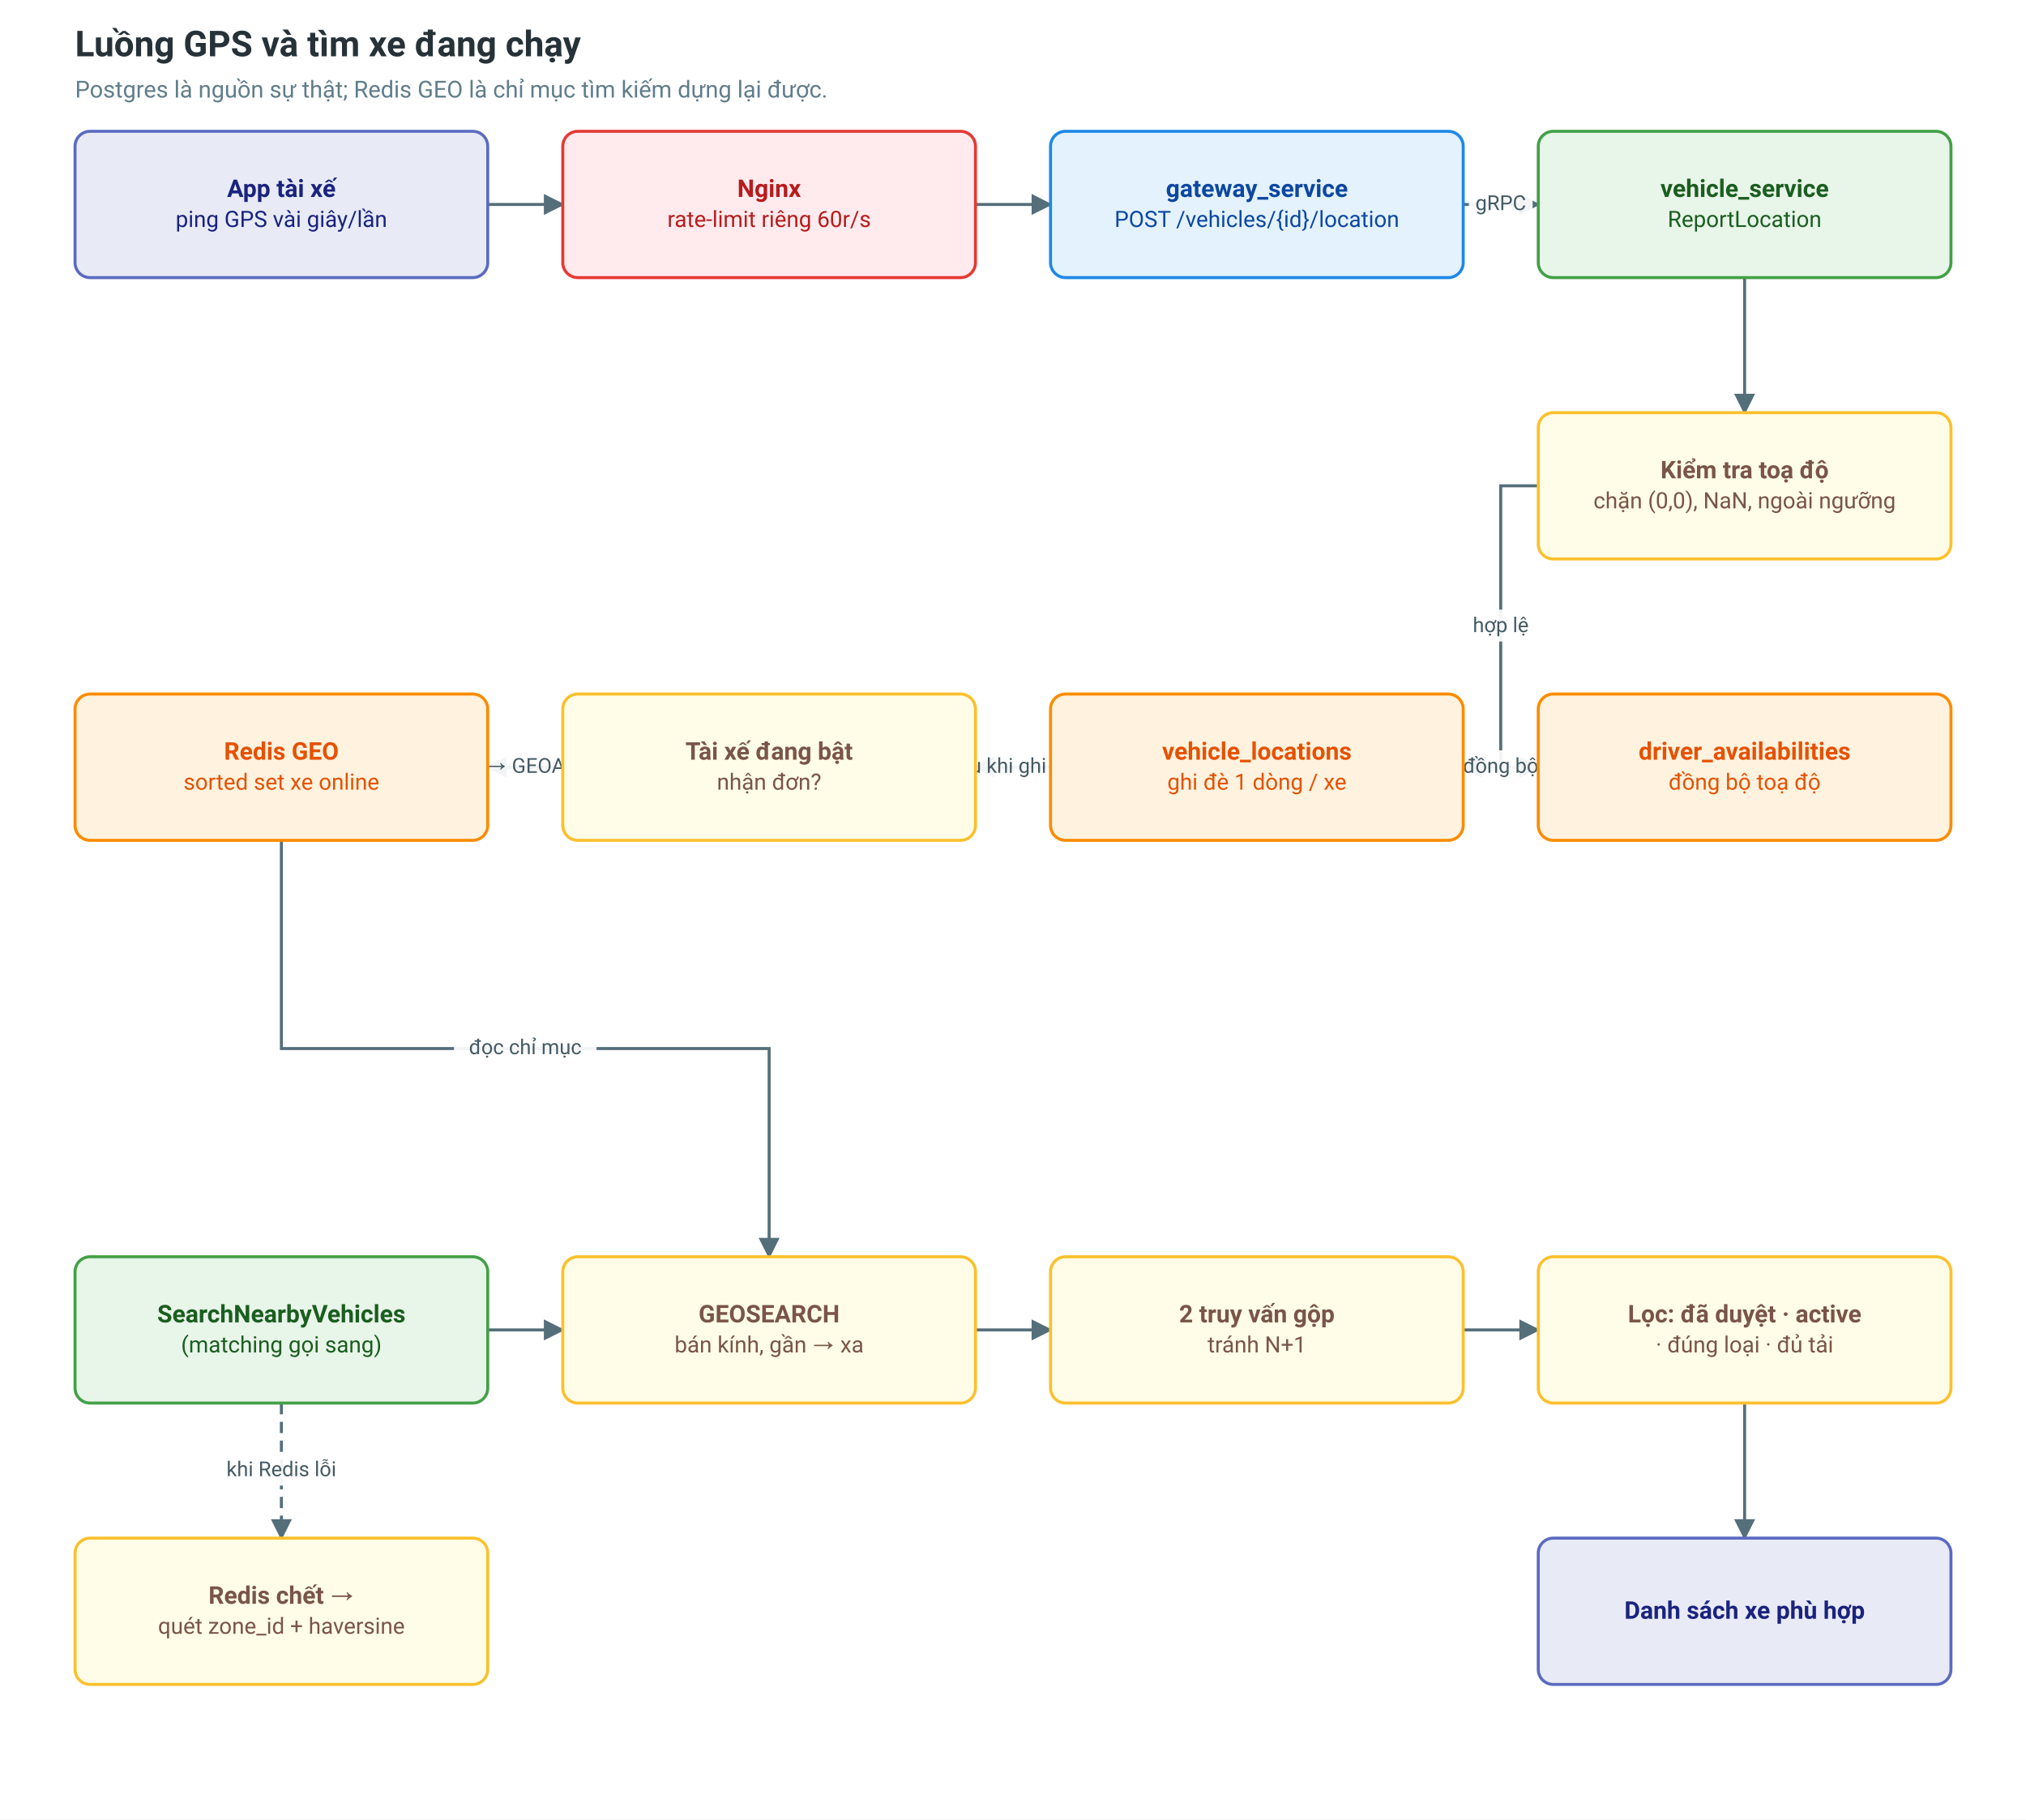
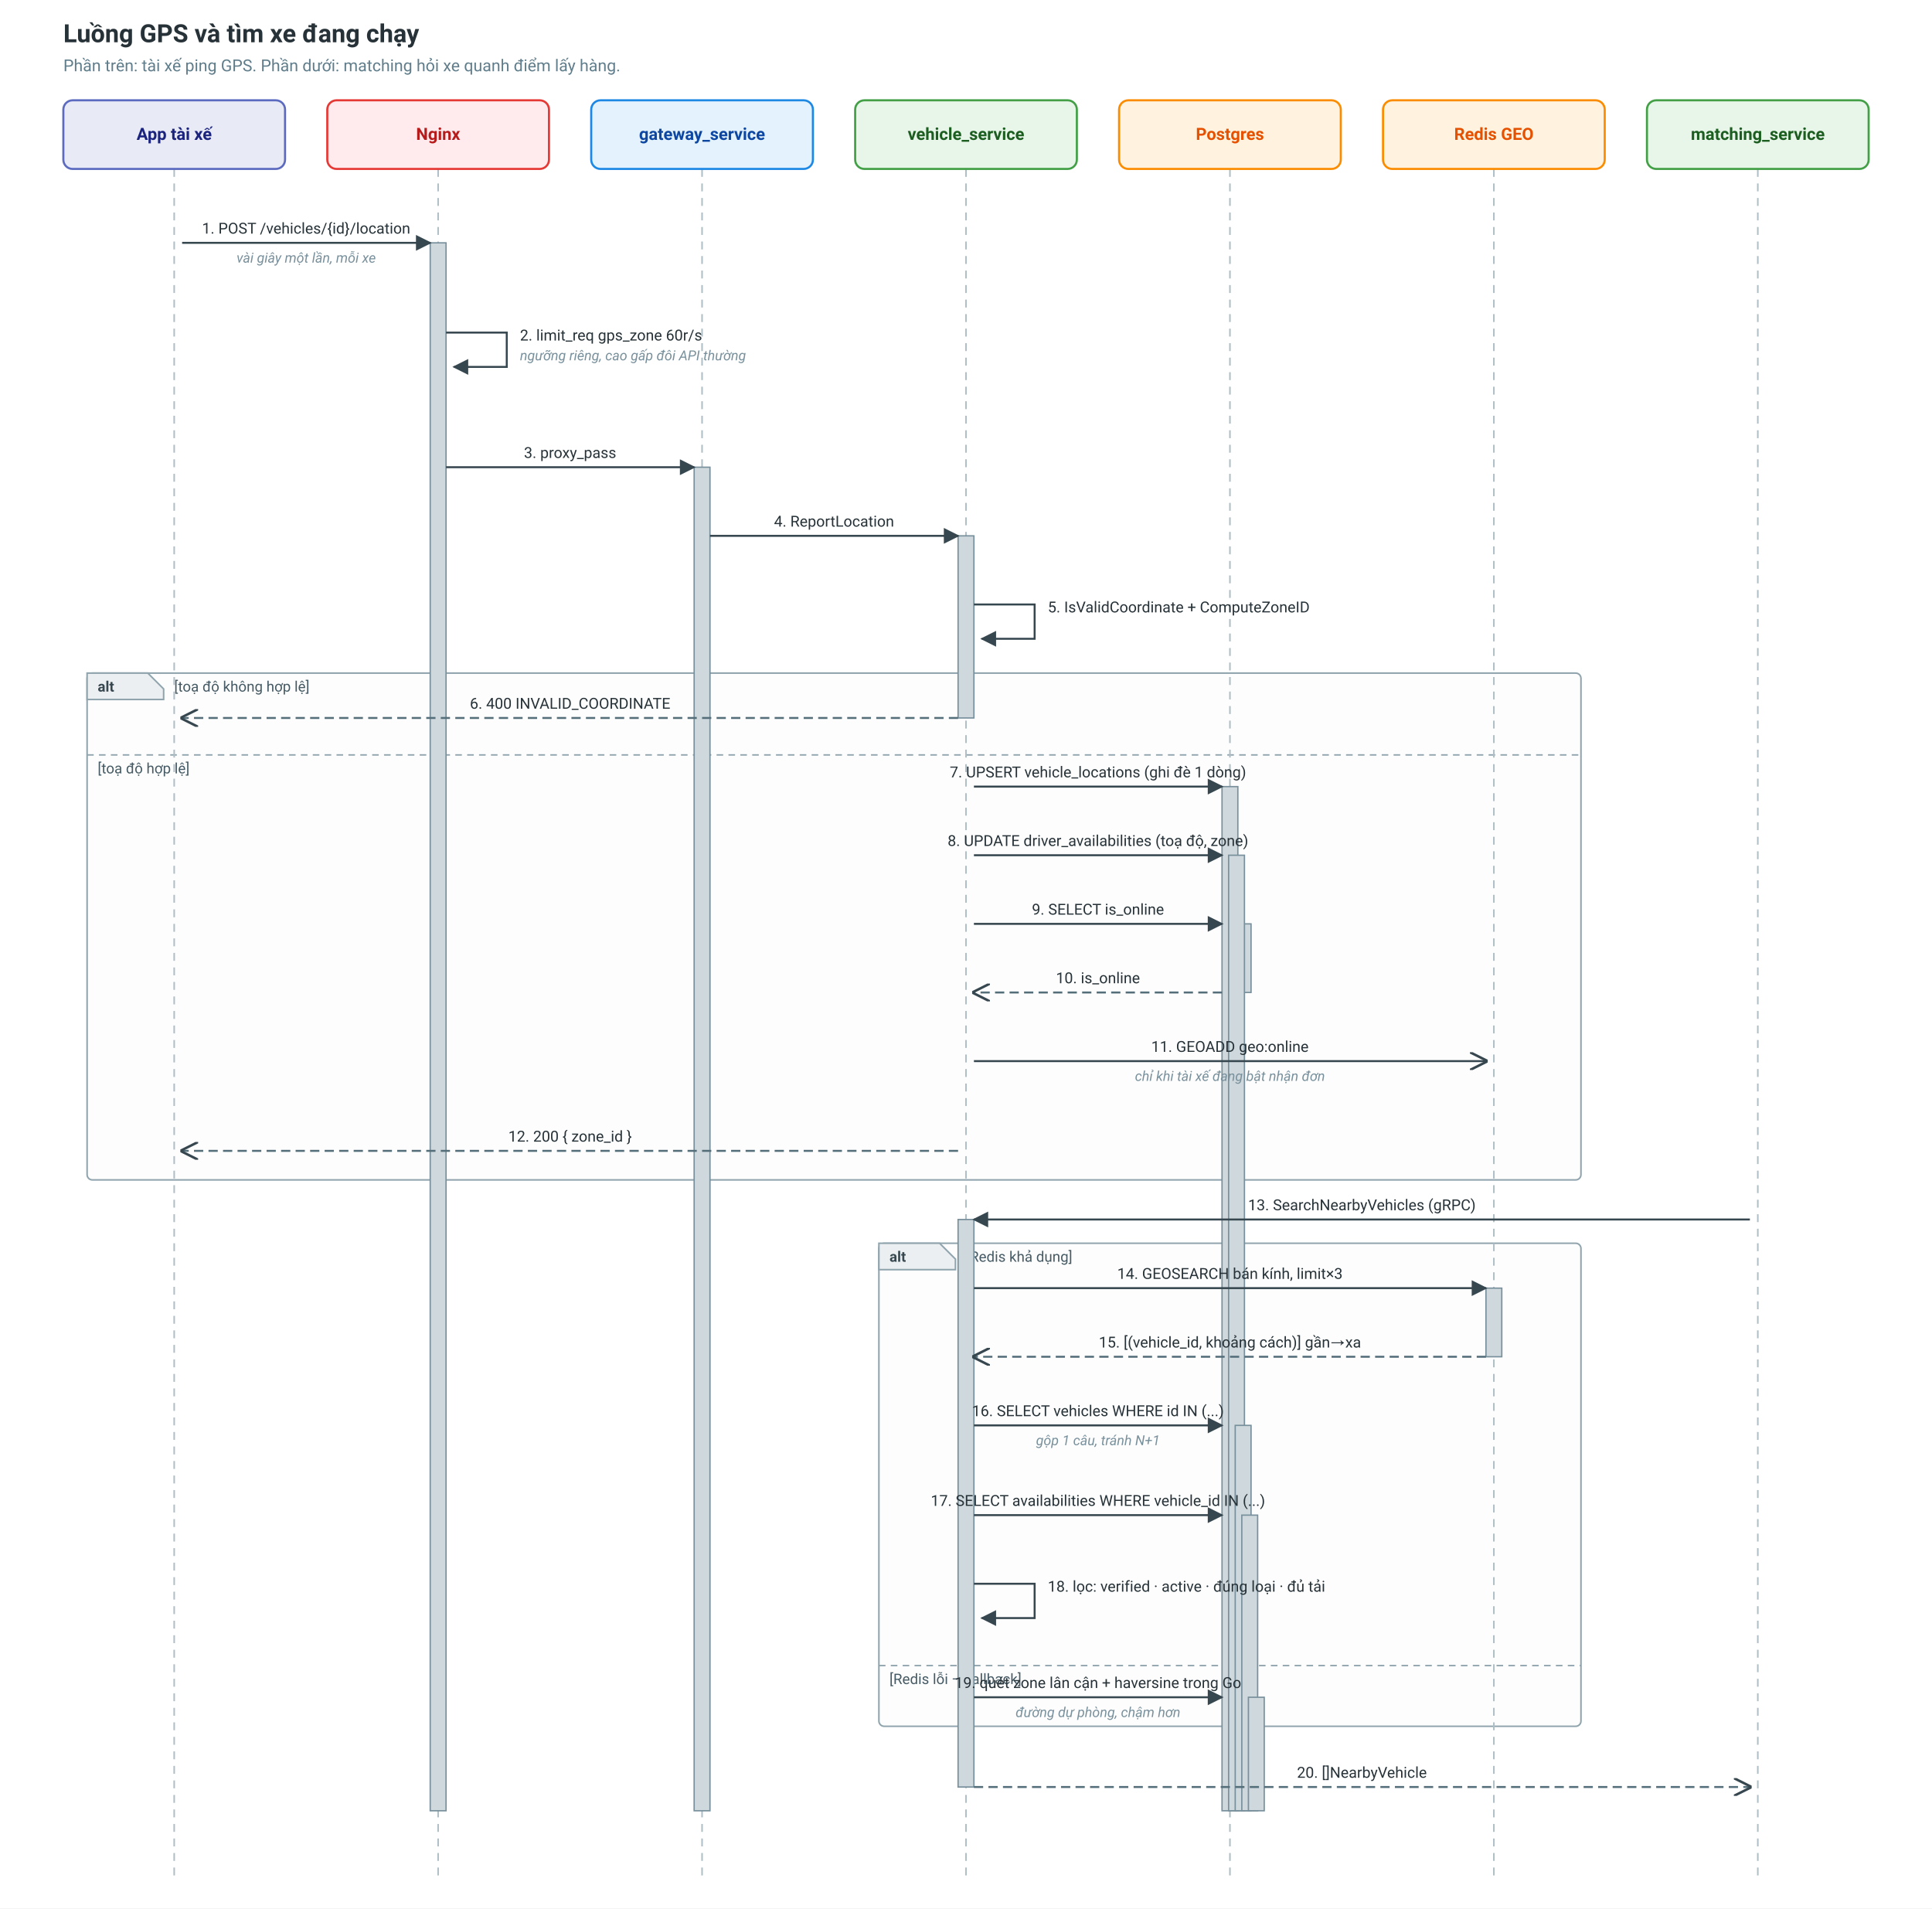
- <svg xmlns="http://www.w3.org/2000/svg" width="1080" height="970" viewBox="0 0 1080 970" font-family="Segoe UI, Roboto, Helvetica, Arial, sans-serif">
-   <rect width="1080" height="970" fill="#FFFFFF" />
+ <svg xmlns="http://www.w3.org/2000/svg" width="1464" height="1446" viewBox="0 0 1464 1446" font-family="Segoe UI, Roboto, Helvetica, Arial, sans-serif">
+   <rect width="1464" height="1446" fill="#FFFFFF" />
  <defs>
-     <marker id="arrow" viewBox="0 0 10 10" refX="9" refY="5" markerWidth="7" markerHeight="7" orient="auto-start-reverse">
-       <path d="M 0 0 L 10 5 L 0 10 z" fill="#546E7A" />
+     <marker id="solid" viewBox="0 0 10 10" refX="9" refY="5" markerWidth="8" markerHeight="8" orient="auto-start-reverse">
+       <path d="M 0 0 L 10 5 L 0 10 z" fill="#37474F" />
+     </marker>
+     <marker id="open" viewBox="0 0 10 10" refX="9" refY="5" markerWidth="9" markerHeight="9" orient="auto-start-reverse">
+       <path d="M 0 0 L 10 5 L 0 10" fill="none" stroke="#37474F" stroke-width="1.4" />
    </marker>
  </defs>
-   <text x="40" y="30" font-size="19" font-weight="600" fill="#263238">Luồng GPS và tìm xe đang chạy</text>
-   <text x="40" y="52" font-size="12.5" fill="#607D8B">Postgres là nguồn sự thật; Redis GEO là chỉ mục tìm kiếm dựng lại được.</text>
-   <polyline points="260,109 300,109" fill="none" stroke="#546E7A" stroke-width="1.6" marker-end="url(#arrow)" />
-   <polyline points="520,109 560,109" fill="none" stroke="#546E7A" stroke-width="1.6" marker-end="url(#arrow)" />
-   <polyline points="780,109 820,109" fill="none" stroke="#546E7A" stroke-width="1.6" marker-end="url(#arrow)" />
-   <rect x="783" y="100" width="34" height="17" rx="3" fill="#FFFFFF" opacity="0.92" />
-   <text x="800" y="112" font-size="11" fill="#455A64" text-anchor="middle">gRPC</text>
-   <polyline points="930,148 930,220" fill="none" stroke="#546E7A" stroke-width="1.6" marker-end="url(#arrow)" />
-   <polyline points="820,259 800,259 800,409 780,409" fill="none" stroke="#546E7A" stroke-width="1.6" marker-end="url(#arrow)" />
-   <rect x="777" y="325" width="46" height="17" rx="3" fill="#FFFFFF" opacity="0.92" />
-   <text x="800" y="337" font-size="11" fill="#455A64" text-anchor="middle">hợp lệ</text>
-   <polyline points="780,409 820,409" fill="none" stroke="#546E7A" stroke-width="1.6" marker-end="url(#arrow)" />
-   <rect x="774" y="400" width="52" height="17" rx="3" fill="#FFFFFF" opacity="0.92" />
-   <text x="800" y="412" font-size="11" fill="#455A64" text-anchor="middle">đồng bộ</text>
-   <polyline points="560,409 520,409" fill="none" stroke="#546E7A" stroke-width="1.6" marker-end="url(#arrow)" />
-   <rect x="493" y="400" width="94" height="17" rx="3" fill="#FFFFFF" opacity="0.92" />
-   <text x="540" y="412" font-size="11" fill="#455A64" text-anchor="middle">sau khi ghi DB</text>
-   <polyline points="300,409 260,409" fill="none" stroke="#546E7A" stroke-width="1.6" marker-end="url(#arrow)" />
-   <rect x="242" y="400" width="76" height="17" rx="3" fill="#FFFFFF" opacity="0.92" />
-   <text x="280" y="412" font-size="11" fill="#455A64" text-anchor="middle">có → GEOADD</text>
-   <polyline points="260,709 300,709" fill="none" stroke="#546E7A" stroke-width="1.6" marker-end="url(#arrow)" />
-   <polyline points="150,448 150,559 410,559 410,670" fill="none" stroke="#546E7A" stroke-width="1.6" marker-end="url(#arrow)" />
-   <rect x="242" y="550" width="76" height="17" rx="3" fill="#FFFFFF" opacity="0.92" />
-   <text x="280" y="562" font-size="11" fill="#455A64" text-anchor="middle">đọc chỉ mục</text>
-   <polyline points="520,709 560,709" fill="none" stroke="#546E7A" stroke-width="1.6" marker-end="url(#arrow)" />
-   <polyline points="780,709 820,709" fill="none" stroke="#546E7A" stroke-width="1.6" marker-end="url(#arrow)" />
-   <polyline points="930,748 930,820" fill="none" stroke="#546E7A" stroke-width="1.6" marker-end="url(#arrow)" />
-   <polyline points="150,748 150,820" fill="none" stroke="#546E7A" stroke-width="1.6" stroke-dasharray="6 4" marker-end="url(#arrow)" />
-   <rect x="106" y="775" width="88" height="17" rx="3" fill="#FFFFFF" opacity="0.92" />
-   <text x="150" y="787" font-size="11" fill="#455A64" text-anchor="middle">khi Redis lỗi</text>
-   <rect x="40" y="70" width="220" height="78" rx="8" fill="#E8EAF6" stroke="#5C6BC0" stroke-width="1.6" />
-   <text x="150" y="105" font-size="13.0" font-weight="600" fill="#1A237E" text-anchor="middle">App tài xế</text>
-   <text x="150" y="121" font-size="12.0" font-weight="400" fill="#1A237E" text-anchor="middle">ping GPS vài giây/lần</text>
-   <rect x="300" y="70" width="220" height="78" rx="8" fill="#FFEBEE" stroke="#E53935" stroke-width="1.6" />
-   <text x="410" y="105" font-size="13.0" font-weight="600" fill="#B71C1C" text-anchor="middle">Nginx</text>
-   <text x="410" y="121" font-size="12.0" font-weight="400" fill="#B71C1C" text-anchor="middle">rate-limit riêng 60r/s</text>
-   <rect x="560" y="70" width="220" height="78" rx="8" fill="#E3F2FD" stroke="#1E88E5" stroke-width="1.6" />
-   <text x="670" y="105" font-size="13.0" font-weight="600" fill="#0D47A1" text-anchor="middle">gateway_service</text>
-   <text x="670" y="121" font-size="12.0" font-weight="400" fill="#0D47A1" text-anchor="middle">POST /vehicles/{id}/location</text>
-   <rect x="820" y="70" width="220" height="78" rx="8" fill="#E8F5E9" stroke="#43A047" stroke-width="1.6" />
-   <text x="930" y="105" font-size="13.0" font-weight="600" fill="#1B5E20" text-anchor="middle">vehicle_service</text>
-   <text x="930" y="121" font-size="12.0" font-weight="400" fill="#1B5E20" text-anchor="middle">ReportLocation</text>
-   <rect x="820" y="220" width="220" height="78" rx="8" fill="#FFFDE7" stroke="#FBC02D" stroke-width="1.6" />
-   <text x="930" y="255" font-size="13.0" font-weight="600" fill="#795548" text-anchor="middle">Kiểm tra toạ độ</text>
-   <text x="930" y="271" font-size="12.0" font-weight="400" fill="#795548" text-anchor="middle">chặn (0,0), NaN, ngoài ngưỡng</text>
-   <rect x="560" y="370" width="220" height="78" rx="8" fill="#FFF3E0" stroke="#FB8C00" stroke-width="1.6" />
-   <text x="670" y="405" font-size="13.0" font-weight="600" fill="#E65100" text-anchor="middle">vehicle_locations</text>
-   <text x="670" y="421" font-size="12.0" font-weight="400" fill="#E65100" text-anchor="middle">ghi đè 1 dòng / xe</text>
-   <rect x="820" y="370" width="220" height="78" rx="8" fill="#FFF3E0" stroke="#FB8C00" stroke-width="1.6" />
-   <text x="930" y="405" font-size="13.0" font-weight="600" fill="#E65100" text-anchor="middle">driver_availabilities</text>
-   <text x="930" y="421" font-size="12.0" font-weight="400" fill="#E65100" text-anchor="middle">đồng bộ toạ độ</text>
-   <rect x="300" y="370" width="220" height="78" rx="8" fill="#FFFDE7" stroke="#FBC02D" stroke-width="1.6" />
-   <text x="410" y="405" font-size="13.0" font-weight="600" fill="#795548" text-anchor="middle">Tài xế đang bật</text>
-   <text x="410" y="421" font-size="12.0" font-weight="400" fill="#795548" text-anchor="middle">nhận đơn?</text>
-   <rect x="40" y="370" width="220" height="78" rx="8" fill="#FFF3E0" stroke="#FB8C00" stroke-width="1.6" />
-   <text x="150" y="405" font-size="13.0" font-weight="600" fill="#E65100" text-anchor="middle">Redis GEO</text>
-   <text x="150" y="421" font-size="12.0" font-weight="400" fill="#E65100" text-anchor="middle">sorted set xe online</text>
-   <rect x="40" y="670" width="220" height="78" rx="8" fill="#E8F5E9" stroke="#43A047" stroke-width="1.6" />
-   <text x="150" y="705" font-size="13.0" font-weight="600" fill="#1B5E20" text-anchor="middle">SearchNearbyVehicles</text>
-   <text x="150" y="721" font-size="12.0" font-weight="400" fill="#1B5E20" text-anchor="middle">(matching gọi sang)</text>
-   <rect x="300" y="670" width="220" height="78" rx="8" fill="#FFFDE7" stroke="#FBC02D" stroke-width="1.6" />
-   <text x="410" y="705" font-size="13.0" font-weight="600" fill="#795548" text-anchor="middle">GEOSEARCH</text>
-   <text x="410" y="721" font-size="12.0" font-weight="400" fill="#795548" text-anchor="middle">bán kính, gần → xa</text>
-   <rect x="560" y="670" width="220" height="78" rx="8" fill="#FFFDE7" stroke="#FBC02D" stroke-width="1.6" />
-   <text x="670" y="705" font-size="13.0" font-weight="600" fill="#795548" text-anchor="middle">2 truy vấn gộp</text>
-   <text x="670" y="721" font-size="12.0" font-weight="400" fill="#795548" text-anchor="middle">tránh N+1</text>
-   <rect x="820" y="670" width="220" height="78" rx="8" fill="#FFFDE7" stroke="#FBC02D" stroke-width="1.6" />
-   <text x="930" y="705" font-size="13.0" font-weight="600" fill="#795548" text-anchor="middle">Lọc: đã duyệt · active</text>
-   <text x="930" y="721" font-size="12.0" font-weight="400" fill="#795548" text-anchor="middle">· đúng loại · đủ tải</text>
-   <rect x="820" y="820" width="220" height="78" rx="8" fill="#E8EAF6" stroke="#5C6BC0" stroke-width="1.6" />
-   <text x="930" y="863" font-size="13.0" font-weight="600" fill="#1A237E" text-anchor="middle">Danh sách xe phù hợp</text>
-   <rect x="40" y="820" width="220" height="78" rx="8" fill="#FFFDE7" stroke="#FBC02D" stroke-width="1.6" />
-   <text x="150" y="855" font-size="13.0" font-weight="600" fill="#795548" text-anchor="middle">Redis chết →</text>
-   <text x="150" y="871" font-size="12.0" font-weight="400" fill="#795548" text-anchor="middle">quét zone_id + haversine</text>
+   <text x="48" y="32" font-size="19" font-weight="600" fill="#263238">Luồng GPS và tìm xe đang chạy</text>
+   <text x="48" y="54" font-size="12.5" fill="#607D8B">Phần trên: tài xế ping GPS. Phần dưới: matching hỏi xe quanh điểm lấy hàng.</text>
+   <rect x="66" y="510" width="1132" height="384" rx="4" fill="#FAFAFA" fill-opacity="0.55" stroke="#90A4AE" stroke-width="1.2" />
+   <path d="M 66 510 h 46 l 12 12 v 8 h -58 z" fill="#ECEFF1" stroke="#90A4AE" stroke-width="1.2" />
+   <text x="74" y="524" font-size="11" font-weight="700" fill="#37474F">alt</text>
+   <text x="132" y="524" font-size="11" fill="#455A64">[toạ độ không hợp lệ]</text>
+   <line x1="66" y1="572" x2="1198" y2="572" stroke="#90A4AE" stroke-width="1.1" stroke-dasharray="5 4" />
+   <text x="74" y="586" font-size="11" fill="#455A64">[toạ độ hợp lệ]</text>
+   <rect x="666" y="942" width="532" height="366" rx="4" fill="#FAFAFA" fill-opacity="0.55" stroke="#90A4AE" stroke-width="1.2" />
+   <path d="M 666 942 h 46 l 12 12 v 8 h -58 z" fill="#ECEFF1" stroke="#90A4AE" stroke-width="1.2" />
+   <text x="674" y="956" font-size="11" font-weight="700" fill="#37474F">alt</text>
+   <text x="732" y="956" font-size="11" fill="#455A64">[Redis khả dụng]</text>
+   <line x1="666" y1="1262" x2="1198" y2="1262" stroke="#90A4AE" stroke-width="1.1" stroke-dasharray="5 4" />
+   <text x="674" y="1276" font-size="11" fill="#455A64">[Redis lỗi — fallback]</text>
+   <line x1="132" y1="128" x2="132" y2="1422" stroke="#B0BEC5" stroke-width="1.2" stroke-dasharray="6 5" />
+   <line x1="332" y1="128" x2="332" y2="1422" stroke="#B0BEC5" stroke-width="1.2" stroke-dasharray="6 5" />
+   <line x1="532" y1="128" x2="532" y2="1422" stroke="#B0BEC5" stroke-width="1.2" stroke-dasharray="6 5" />
+   <line x1="732" y1="128" x2="732" y2="1422" stroke="#B0BEC5" stroke-width="1.2" stroke-dasharray="6 5" />
+   <line x1="932" y1="128" x2="932" y2="1422" stroke="#B0BEC5" stroke-width="1.2" stroke-dasharray="6 5" />
+   <line x1="1132" y1="128" x2="1132" y2="1422" stroke="#B0BEC5" stroke-width="1.2" stroke-dasharray="6 5" />
+   <line x1="1332" y1="128" x2="1332" y2="1422" stroke="#B0BEC5" stroke-width="1.2" stroke-dasharray="6 5" />
+   <rect x="726" y="406" width="12" height="138" fill="#CFD8DC" stroke="#78909C" stroke-width="1" />
+   <rect x="936" y="700" width="12" height="52" fill="#CFD8DC" stroke="#78909C" stroke-width="1" />
+   <rect x="1126" y="976" width="12" height="52" fill="#CFD8DC" stroke="#78909C" stroke-width="1" />
+   <rect x="726" y="924" width="12" height="430" fill="#CFD8DC" stroke="#78909C" stroke-width="1" />
+   <rect x="926" y="596" width="12" height="776" fill="#CFD8DC" stroke="#78909C" stroke-width="1" />
+   <rect x="931" y="648" width="12" height="724" fill="#CFD8DC" stroke="#78909C" stroke-width="1" />
+   <rect x="936" y="1080" width="12" height="292" fill="#CFD8DC" stroke="#78909C" stroke-width="1" />
+   <rect x="941" y="1148" width="12" height="224" fill="#CFD8DC" stroke="#78909C" stroke-width="1" />
+   <rect x="946" y="1286" width="12" height="86" fill="#CFD8DC" stroke="#78909C" stroke-width="1" />
+   <rect x="326" y="184" width="12" height="1188" fill="#CFD8DC" stroke="#78909C" stroke-width="1" />
+   <rect x="526" y="354" width="12" height="1018" fill="#CFD8DC" stroke="#78909C" stroke-width="1" />
+   <line x1="138" y1="184" x2="326" y2="184" stroke="#37474F" stroke-width="1.5" marker-end="url(#solid)" />
+   <text x="232" y="177" font-size="11.5" fill="#263238" text-anchor="middle">1. POST /vehicles/{id}/location</text>
+   <text x="232" y="199" font-size="10.5" font-style="italic" fill="#78909C" text-anchor="middle">vài giây một lần, mỗi xe</text>
+   <polyline points="338,252 384,252 384,278 344,278" fill="none" stroke="#37474F" stroke-width="1.5" marker-end="url(#solid)" />
+   <text x="394" y="258" font-size="11.5" fill="#263238">2. limit_req gps_zone 60r/s</text>
+   <text x="394" y="273" font-size="10.5" font-style="italic" fill="#78909C">ngưỡng riêng, cao gấp đôi API thường</text>
+   <line x1="338" y1="354" x2="526" y2="354" stroke="#37474F" stroke-width="1.5" marker-end="url(#solid)" />
+   <text x="432" y="347" font-size="11.5" fill="#263238" text-anchor="middle">3. proxy_pass</text>
+   <line x1="538" y1="406" x2="726" y2="406" stroke="#37474F" stroke-width="1.5" marker-end="url(#solid)" />
+   <text x="632" y="399" font-size="11.5" fill="#263238" text-anchor="middle">4. ReportLocation</text>
+   <polyline points="738,458 784,458 784,484 744,484" fill="none" stroke="#37474F" stroke-width="1.5" marker-end="url(#solid)" />
+   <text x="794" y="464" font-size="11.5" fill="#263238">5. IsValidCoordinate + ComputeZoneID</text>
+   <line x1="726" y1="544" x2="138" y2="544" stroke="#546E7A" stroke-width="1.5" stroke-dasharray="7 4" marker-end="url(#open)" />
+   <text x="432" y="537" font-size="11.5" fill="#263238" text-anchor="middle">6. 400 INVALID_COORDINATE</text>
+   <line x1="738" y1="596" x2="926" y2="596" stroke="#37474F" stroke-width="1.5" marker-end="url(#solid)" />
+   <text x="832" y="589" font-size="11.5" fill="#263238" text-anchor="middle">7. UPSERT vehicle_locations (ghi đè 1 dòng)</text>
+   <line x1="738" y1="648" x2="926" y2="648" stroke="#37474F" stroke-width="1.5" marker-end="url(#solid)" />
+   <text x="832" y="641" font-size="11.5" fill="#263238" text-anchor="middle">8. UPDATE driver_availabilities (toạ độ, zone)</text>
+   <line x1="738" y1="700" x2="926" y2="700" stroke="#37474F" stroke-width="1.5" marker-end="url(#solid)" />
+   <text x="832" y="693" font-size="11.5" fill="#263238" text-anchor="middle">9. SELECT is_online</text>
+   <line x1="926" y1="752" x2="738" y2="752" stroke="#546E7A" stroke-width="1.5" stroke-dasharray="7 4" marker-end="url(#open)" />
+   <text x="832" y="745" font-size="11.5" fill="#263238" text-anchor="middle">10. is_online</text>
+   <line x1="738" y1="804" x2="1126" y2="804" stroke="#37474F" stroke-width="1.5" marker-end="url(#open)" />
+   <text x="932" y="797" font-size="11.5" fill="#263238" text-anchor="middle">11. GEOADD geo:online</text>
+   <text x="932" y="819" font-size="10.5" font-style="italic" fill="#78909C" text-anchor="middle">chỉ khi tài xế đang bật nhận đơn</text>
+   <line x1="726" y1="872" x2="138" y2="872" stroke="#546E7A" stroke-width="1.5" stroke-dasharray="7 4" marker-end="url(#open)" />
+   <text x="432" y="865" font-size="11.5" fill="#263238" text-anchor="middle">12. 200 { zone_id }</text>
+   <line x1="1326" y1="924" x2="738" y2="924" stroke="#37474F" stroke-width="1.5" marker-end="url(#solid)" />
+   <text x="1032" y="917" font-size="11.5" fill="#263238" text-anchor="middle">13. SearchNearbyVehicles (gRPC)</text>
+   <line x1="738" y1="976" x2="1126" y2="976" stroke="#37474F" stroke-width="1.5" marker-end="url(#solid)" />
+   <text x="932" y="969" font-size="11.5" fill="#263238" text-anchor="middle">14. GEOSEARCH bán kính, limit×3</text>
+   <line x1="1126" y1="1028" x2="738" y2="1028" stroke="#546E7A" stroke-width="1.5" stroke-dasharray="7 4" marker-end="url(#open)" />
+   <text x="932" y="1021" font-size="11.5" fill="#263238" text-anchor="middle">15. [(vehicle_id, khoảng cách)] gần→xa</text>
+   <line x1="738" y1="1080" x2="926" y2="1080" stroke="#37474F" stroke-width="1.5" marker-end="url(#solid)" />
+   <text x="832" y="1073" font-size="11.5" fill="#263238" text-anchor="middle">16. SELECT vehicles WHERE id IN (...)</text>
+   <text x="832" y="1095" font-size="10.5" font-style="italic" fill="#78909C" text-anchor="middle">gộp 1 câu, tránh N+1</text>
+   <line x1="738" y1="1148" x2="926" y2="1148" stroke="#37474F" stroke-width="1.5" marker-end="url(#solid)" />
+   <text x="832" y="1141" font-size="11.5" fill="#263238" text-anchor="middle">17. SELECT availabilities WHERE vehicle_id IN (...)</text>
+   <polyline points="738,1200 784,1200 784,1226 744,1226" fill="none" stroke="#37474F" stroke-width="1.5" marker-end="url(#solid)" />
+   <text x="794" y="1206" font-size="11.5" fill="#263238">18. lọc: verified · active · đúng loại · đủ tải</text>
+   <line x1="738" y1="1286" x2="926" y2="1286" stroke="#37474F" stroke-width="1.5" marker-end="url(#solid)" />
+   <text x="832" y="1279" font-size="11.5" fill="#263238" text-anchor="middle">19. quét zone lân cận + haversine trong Go</text>
+   <text x="832" y="1301" font-size="10.5" font-style="italic" fill="#78909C" text-anchor="middle">đường dự phòng, chậm hơn</text>
+   <line x1="738" y1="1354" x2="1326" y2="1354" stroke="#546E7A" stroke-width="1.5" stroke-dasharray="7 4" marker-end="url(#open)" />
+   <text x="1032" y="1347" font-size="11.5" fill="#263238" text-anchor="middle">20. []NearbyVehicle</text>
+   <rect x="48" y="76" width="168" height="52" rx="7" fill="#E8EAF6" stroke="#5C6BC0" stroke-width="1.6" />
+   <text x="132" y="106" font-size="12.8" font-weight="600" fill="#1A237E" text-anchor="middle">App tài xế</text>
+   <rect x="248" y="76" width="168" height="52" rx="7" fill="#FFEBEE" stroke="#E53935" stroke-width="1.6" />
+   <text x="332" y="106" font-size="12.8" font-weight="600" fill="#B71C1C" text-anchor="middle">Nginx</text>
+   <rect x="448" y="76" width="168" height="52" rx="7" fill="#E3F2FD" stroke="#1E88E5" stroke-width="1.6" />
+   <text x="532" y="106" font-size="12.8" font-weight="600" fill="#0D47A1" text-anchor="middle">gateway_service</text>
+   <rect x="648" y="76" width="168" height="52" rx="7" fill="#E8F5E9" stroke="#43A047" stroke-width="1.6" />
+   <text x="732" y="106" font-size="12.8" font-weight="600" fill="#1B5E20" text-anchor="middle">vehicle_service</text>
+   <rect x="848" y="76" width="168" height="52" rx="7" fill="#FFF3E0" stroke="#FB8C00" stroke-width="1.6" />
+   <text x="932" y="106" font-size="12.8" font-weight="600" fill="#E65100" text-anchor="middle">Postgres</text>
+   <rect x="1048" y="76" width="168" height="52" rx="7" fill="#FFF3E0" stroke="#FB8C00" stroke-width="1.6" />
+   <text x="1132" y="106" font-size="12.8" font-weight="600" fill="#E65100" text-anchor="middle">Redis GEO</text>
+   <rect x="1248" y="76" width="168" height="52" rx="7" fill="#E8F5E9" stroke="#43A047" stroke-width="1.6" />
+   <text x="1332" y="106" font-size="12.8" font-weight="600" fill="#1B5E20" text-anchor="middle">matching_service</text>
</svg>
